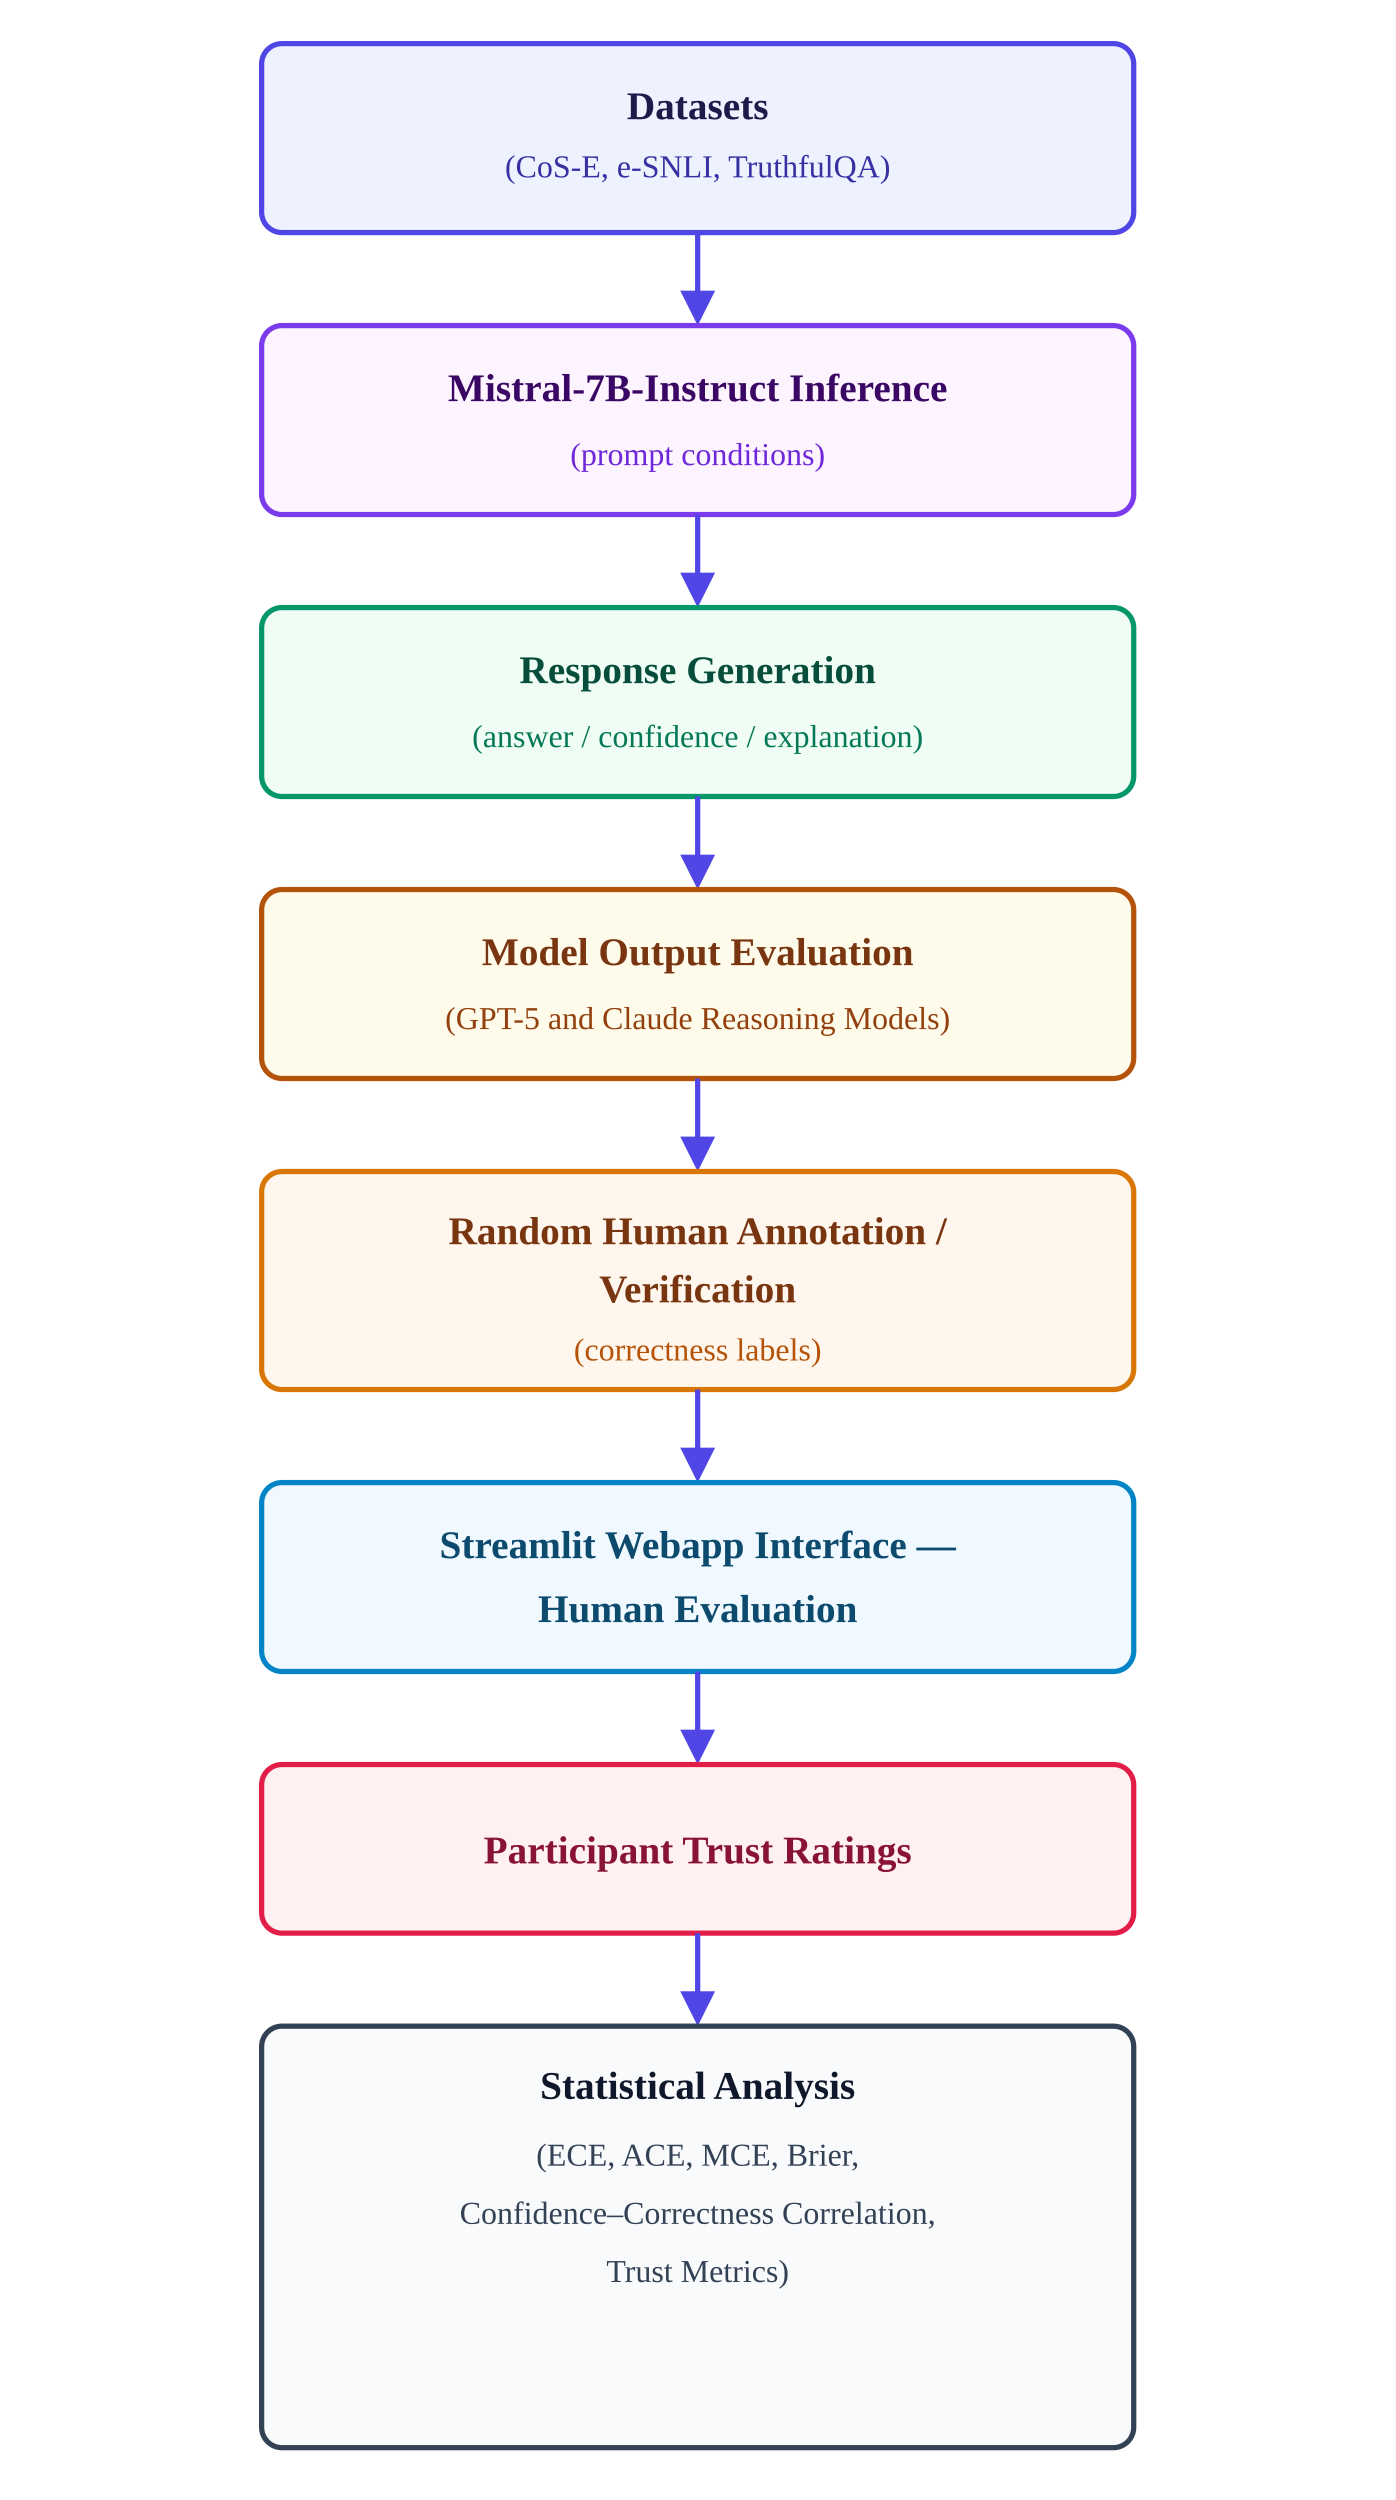
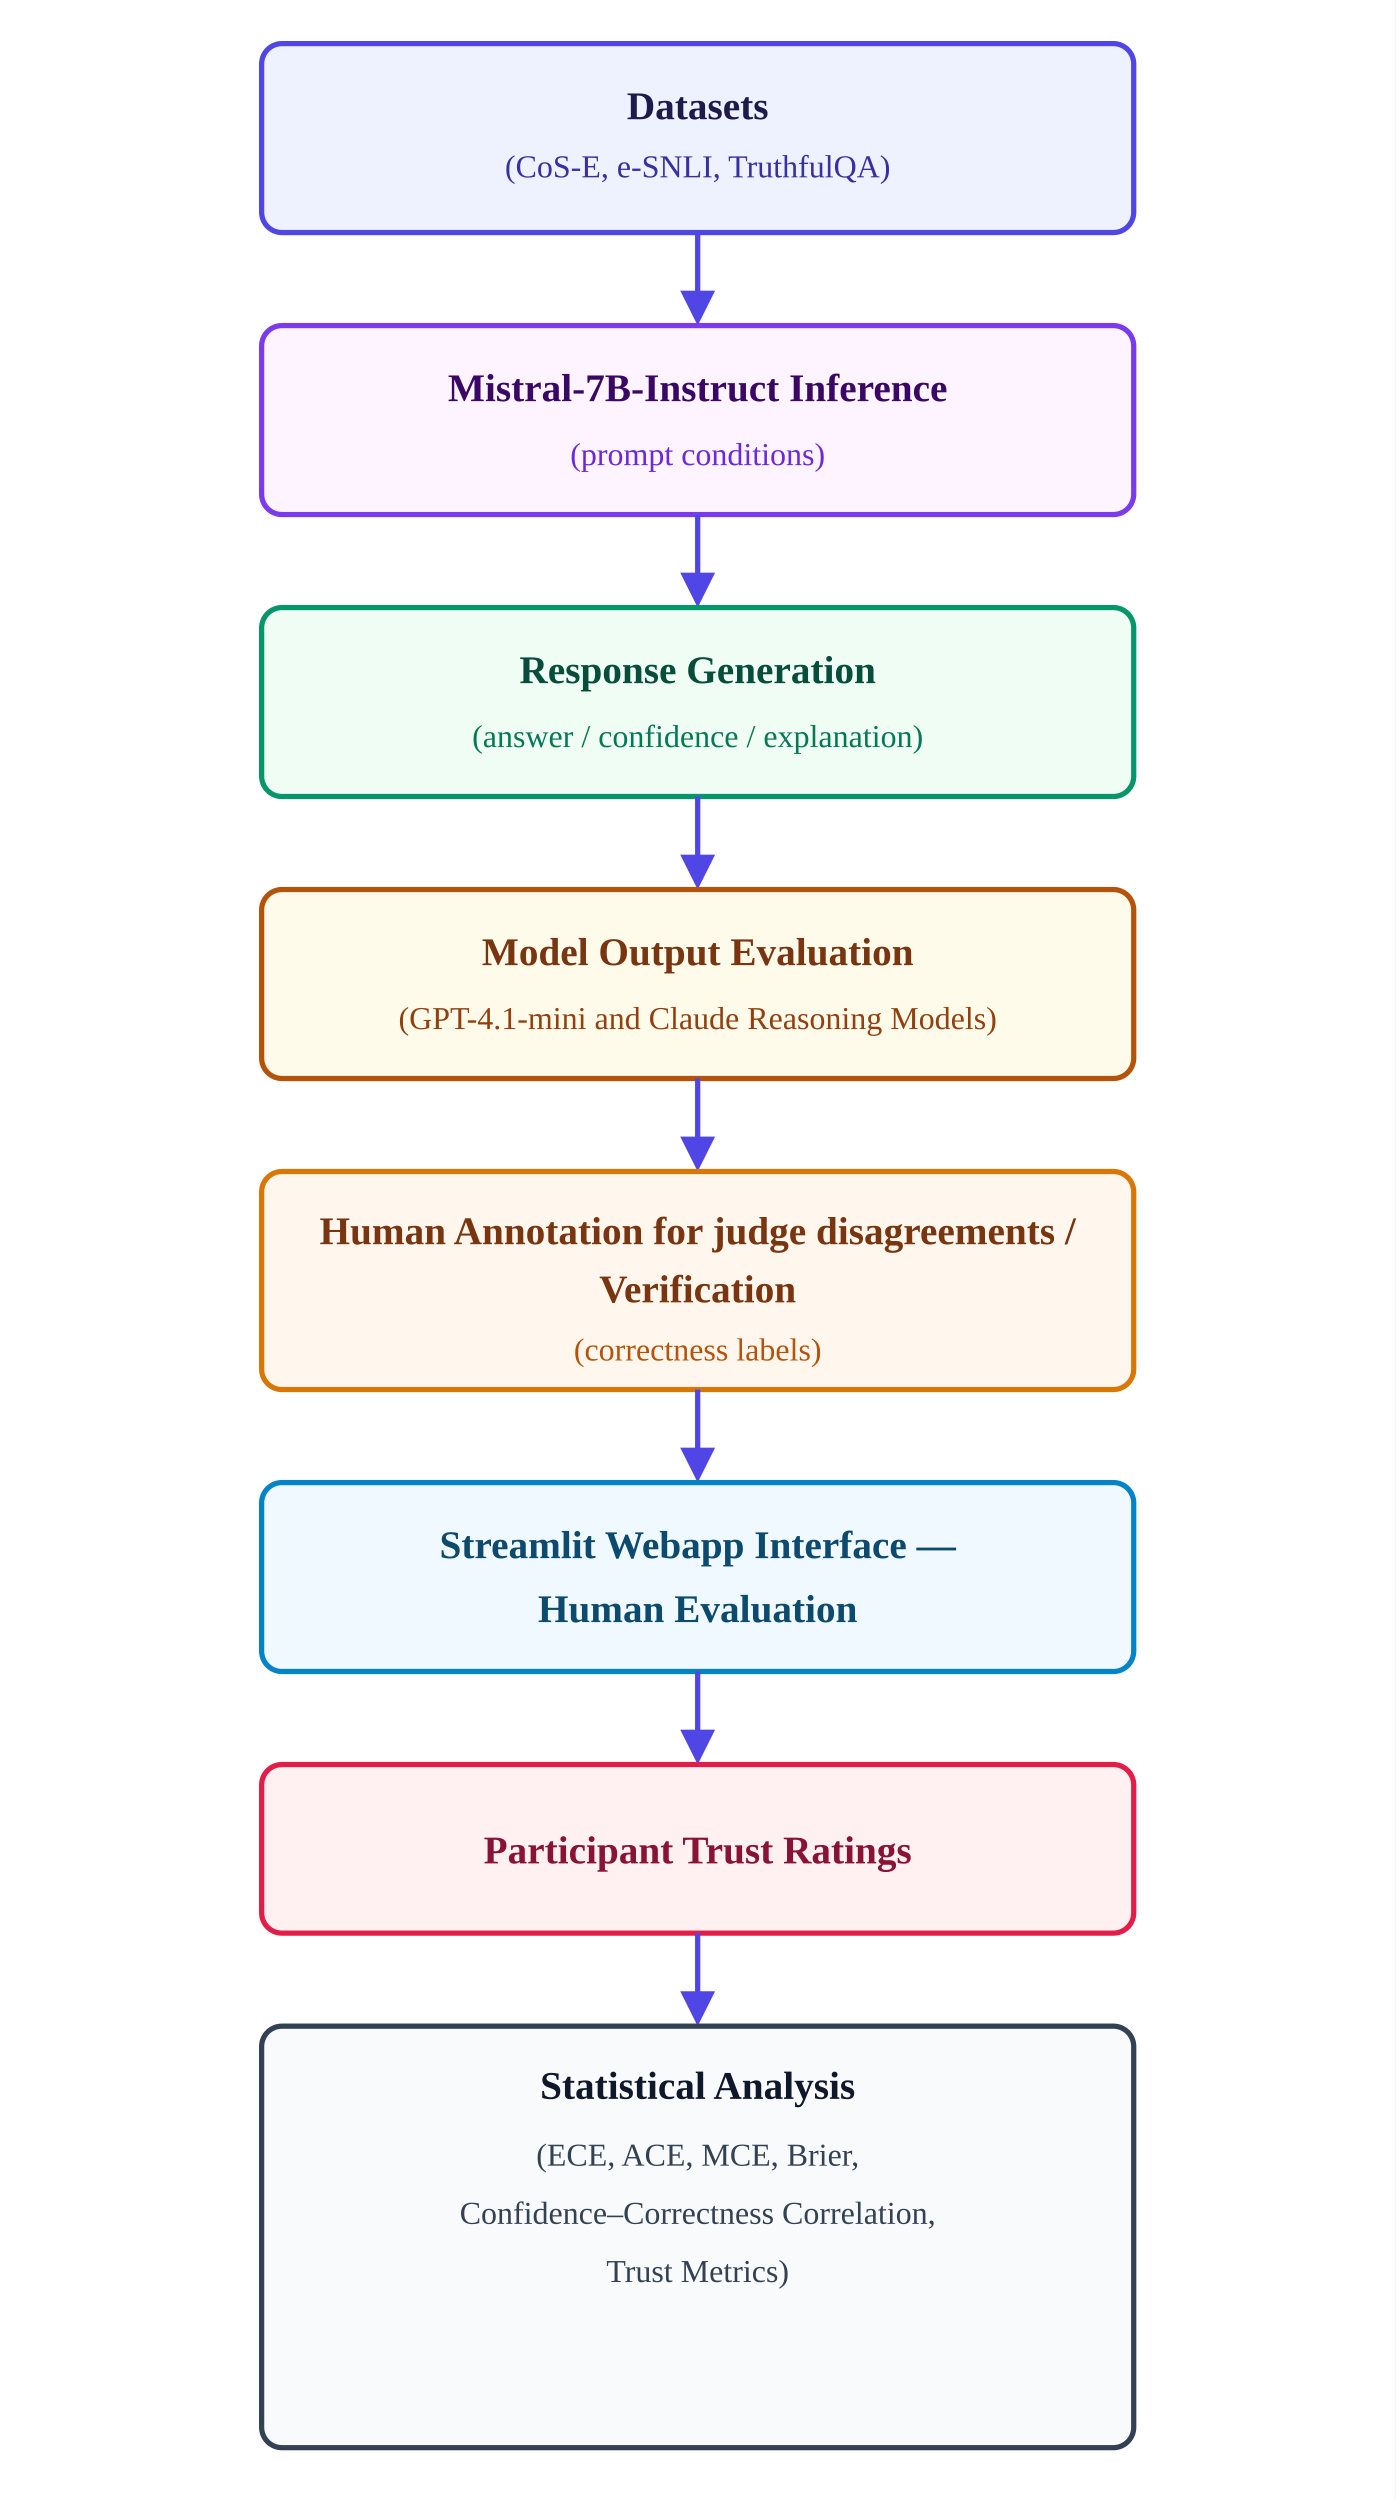
<svg xmlns="http://www.w3.org/2000/svg" width="480" height="860" viewBox="0 0 480 860" font-family="Georgia, 'Times New Roman', serif">
  <rect width="480" height="860" fill="#ffffff" />
  <rect x="90" y="15" width="300" height="65" rx="7" ry="7" fill="#EEF2FF" stroke="#4F46E5" stroke-width="1.8" />
  <text x="240" y="41" text-anchor="middle" font-size="13.5" font-weight="bold" fill="#1E1B4B">Datasets</text>
  <text x="240" y="61" text-anchor="middle" font-size="11" fill="#3730A3">(CoS-E, e-SNLI, TruthfulQA)</text>
  <line x1="240" y1="80" x2="240" y2="105" stroke="#4F46E5" stroke-width="1.8" />
  <polygon points="240,112 234,100 246,100" fill="#4F46E5" />
  <rect x="90" y="112" width="300" height="65" rx="7" ry="7" fill="#FDF4FF" stroke="#7C3AED" stroke-width="1.8" />
  <text x="240" y="138" text-anchor="middle" font-size="13.5" font-weight="bold" fill="#3B0764">Mistral-7B-Instruct Inference</text>
  <text x="240" y="160" text-anchor="middle" font-size="11" fill="#6D28D9">(prompt conditions)</text>
  <line x1="240" y1="177" x2="240" y2="202" stroke="#4F46E5" stroke-width="1.8" />
  <polygon points="240,209 234,197 246,197" fill="#4F46E5" />
  <rect x="90" y="209" width="300" height="65" rx="7" ry="7" fill="#F0FDF4" stroke="#059669" stroke-width="1.8" />
  <text x="240" y="235" text-anchor="middle" font-size="13.5" font-weight="bold" fill="#064E3B">Response Generation</text>
  <text x="240" y="257" text-anchor="middle" font-size="11" fill="#047857">(answer / confidence / explanation)</text>
  <line x1="240" y1="274" x2="240" y2="299" stroke="#4F46E5" stroke-width="1.8" />
  <polygon points="240,306 234,294 246,294" fill="#4F46E5" />
  <rect x="90" y="306" width="300" height="65" rx="7" ry="7" fill="#FFFBEB" stroke="#B45309" stroke-width="1.8" />
  <text x="240" y="332" text-anchor="middle" font-size="13.5" font-weight="bold" fill="#78350F">Model Output Evaluation</text>
-   <text x="240" y="354" text-anchor="middle" font-size="11" fill="#92400E">(GPT-5 and Claude Reasoning Models)</text>
+   <text x="240" y="354" text-anchor="middle" font-size="11" fill="#92400E">(GPT-4.1-mini and Claude Reasoning Models)</text>
  <line x1="240" y1="371" x2="240" y2="396" stroke="#4F46E5" stroke-width="1.8" />
  <polygon points="240,403 234,391 246,391" fill="#4F46E5" />
  <rect x="90" y="403" width="300" height="75" rx="7" ry="7" fill="#FFF7ED" stroke="#D97706" stroke-width="1.8" />
-   <text x="240" y="428" text-anchor="middle" font-size="13.5" font-weight="bold" fill="#78350F">Random Human Annotation /</text>
+   <text x="240" y="428" text-anchor="middle" font-size="13.5" font-weight="bold" fill="#78350F">Human Annotation for judge disagreements /</text>
  <text x="240" y="448" text-anchor="middle" font-size="13.5" font-weight="bold" fill="#78350F">Verification</text>
  <text x="240" y="468" text-anchor="middle" font-size="11" fill="#B45309">(correctness labels)</text>
  <line x1="240" y1="478" x2="240" y2="503" stroke="#4F46E5" stroke-width="1.8" />
  <polygon points="240,510 234,498 246,498" fill="#4F46E5" />
  <rect x="90" y="510" width="300" height="65" rx="7" ry="7" fill="#F0F9FF" stroke="#0284C7" stroke-width="1.8" />
  <text x="240" y="536" text-anchor="middle" font-size="13.5" font-weight="bold" fill="#0C4A6E">Streamlit Webapp Interface —</text>
  <text x="240" y="558" text-anchor="middle" font-size="13.5" font-weight="bold" fill="#0C4A6E">Human Evaluation</text>
  <line x1="240" y1="575" x2="240" y2="600" stroke="#4F46E5" stroke-width="1.8" />
  <polygon points="240,607 234,595 246,595" fill="#4F46E5" />
  <rect x="90" y="607" width="300" height="58" rx="7" ry="7" fill="#FFF1F2" stroke="#E11D48" stroke-width="1.8" />
  <text x="240" y="641" text-anchor="middle" font-size="13.5" font-weight="bold" fill="#881337">Participant Trust Ratings</text>
  <line x1="240" y1="665" x2="240" y2="690" stroke="#4F46E5" stroke-width="1.8" />
  <polygon points="240,697 234,685 246,685" fill="#4F46E5" />
  <rect x="90" y="697" width="300" height="145" rx="7" ry="7" fill="#F8FAFC" stroke="#334155" stroke-width="1.8" />
  <text x="240" y="722" text-anchor="middle" font-size="13.5" font-weight="bold" fill="#0F172A">Statistical Analysis</text>
  <text x="240" y="745" text-anchor="middle" font-size="11" fill="#334155">(ECE, ACE, MCE, Brier,</text>
  <text x="240" y="765" text-anchor="middle" font-size="11" fill="#334155">Confidence–Correctness Correlation,</text>
  <text x="240" y="785" text-anchor="middle" font-size="11" fill="#334155">Trust Metrics)</text>
</svg>
